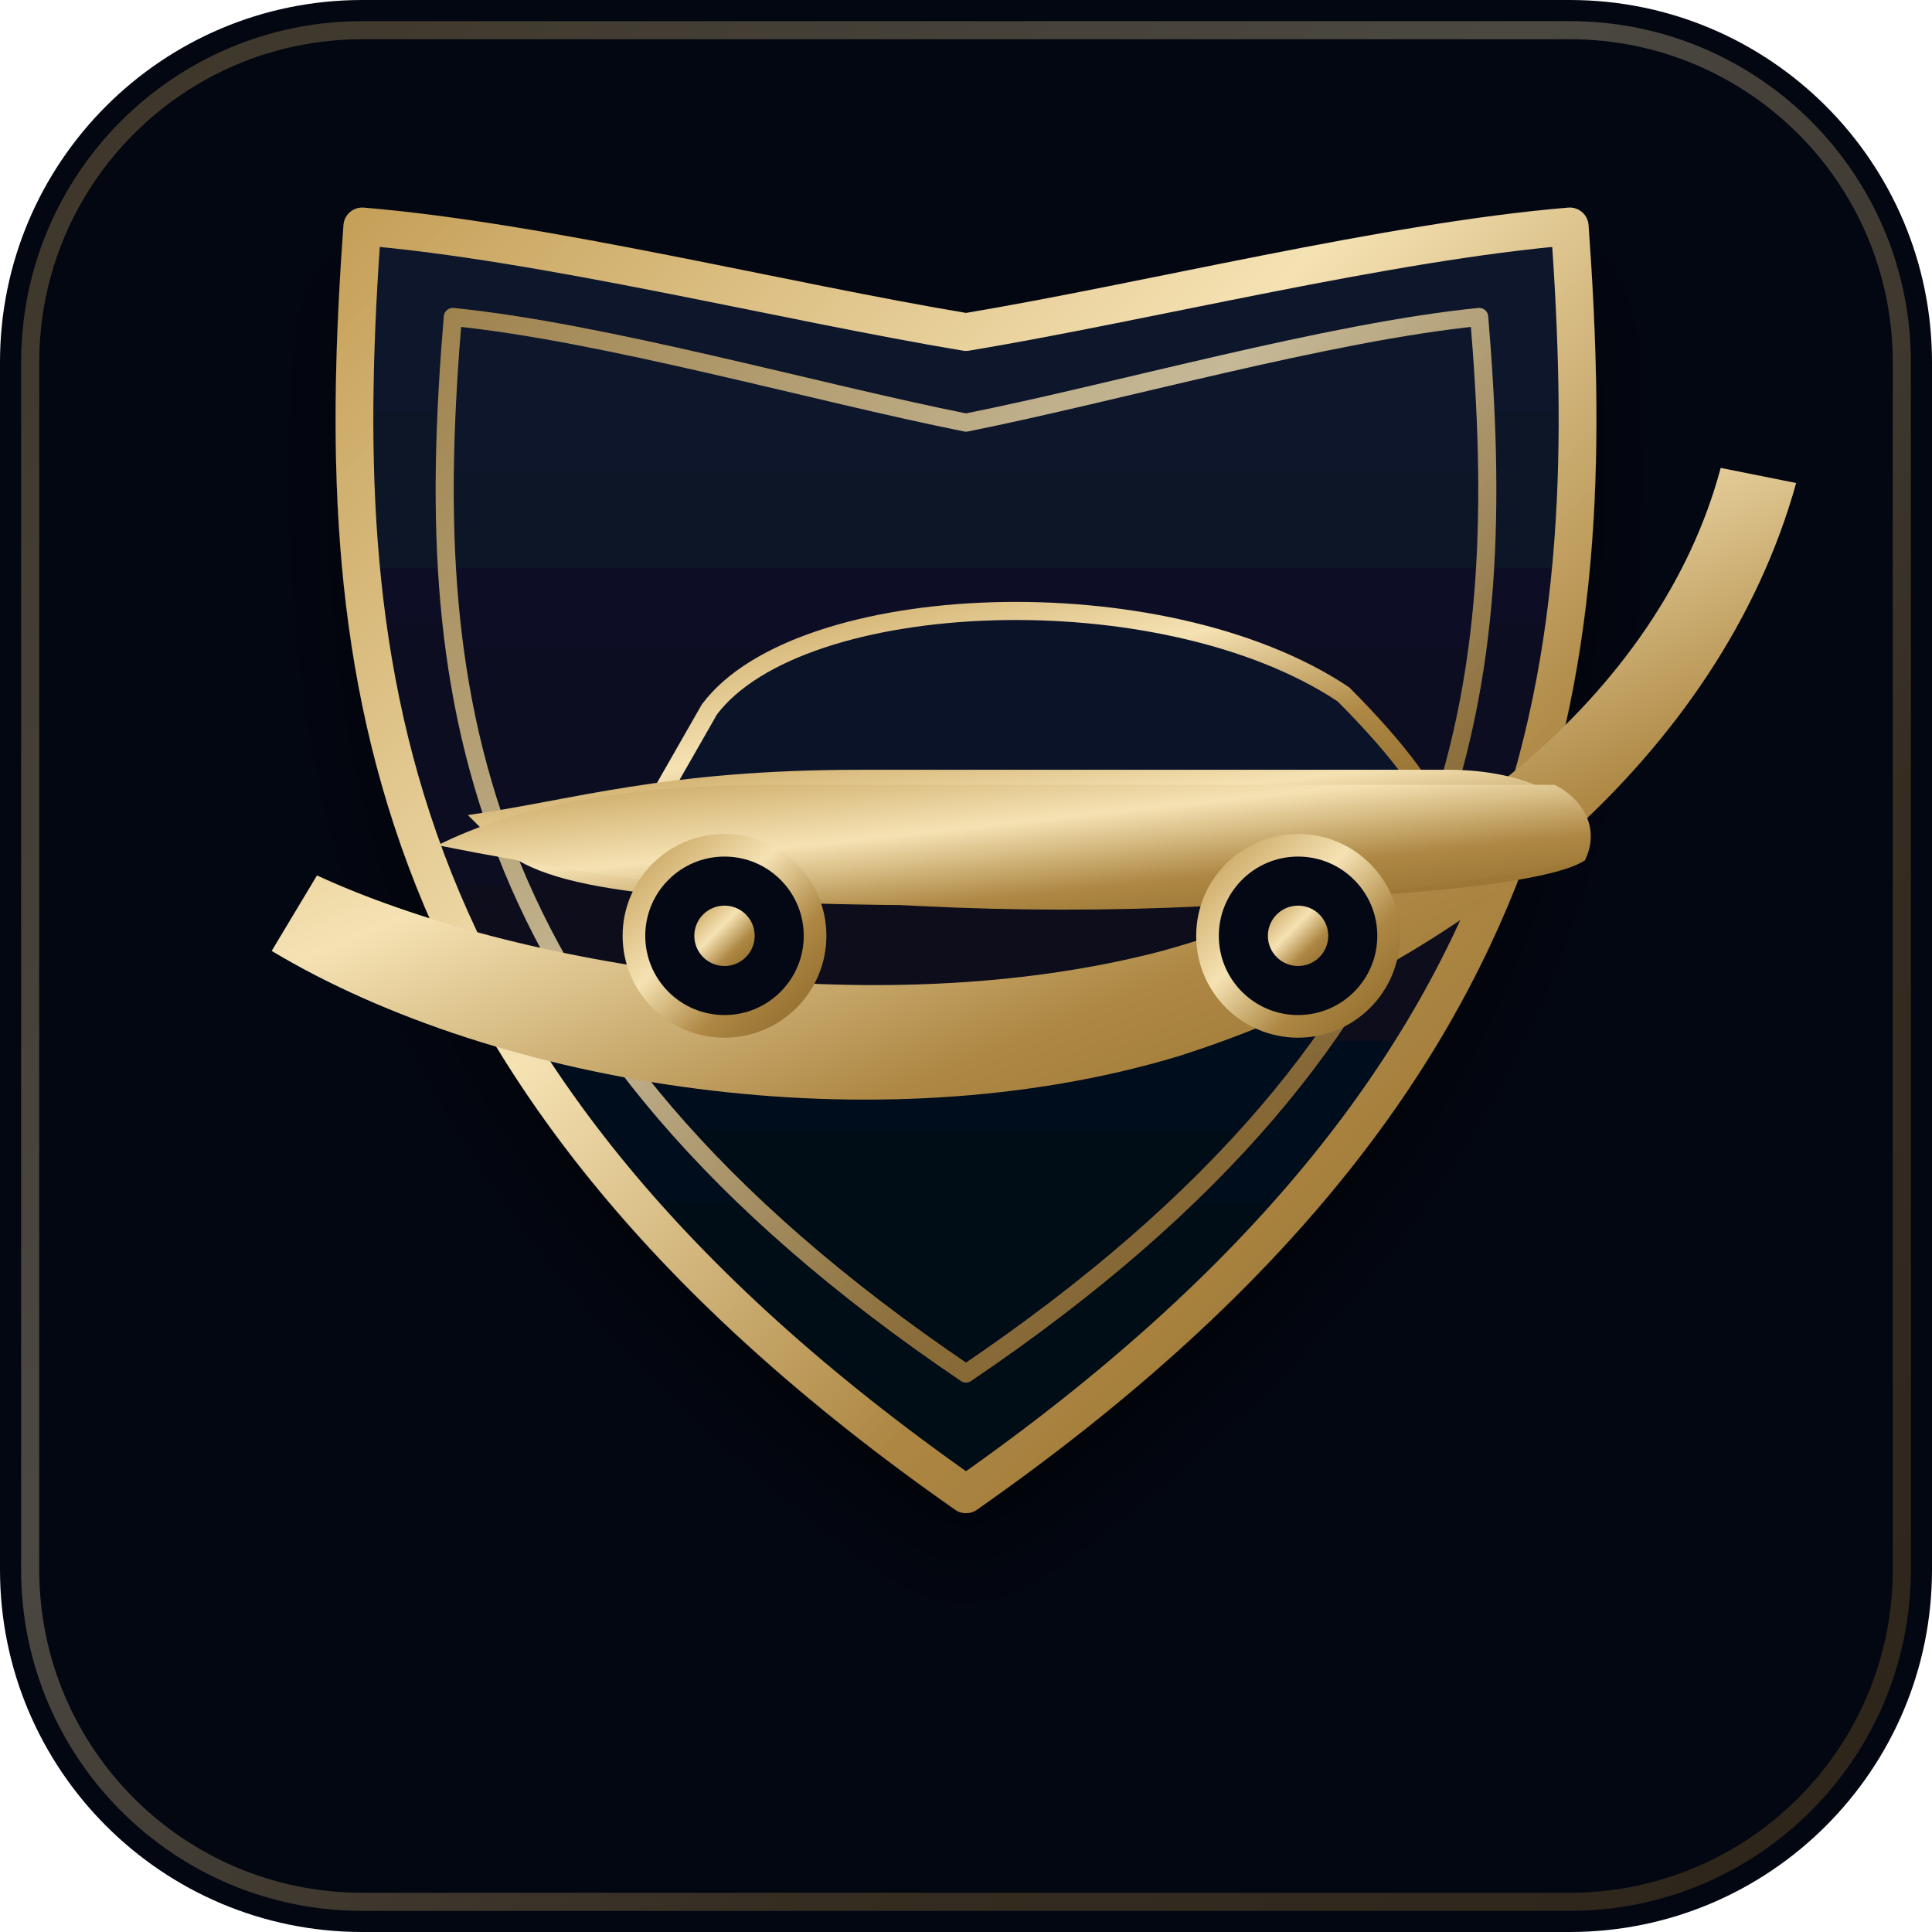
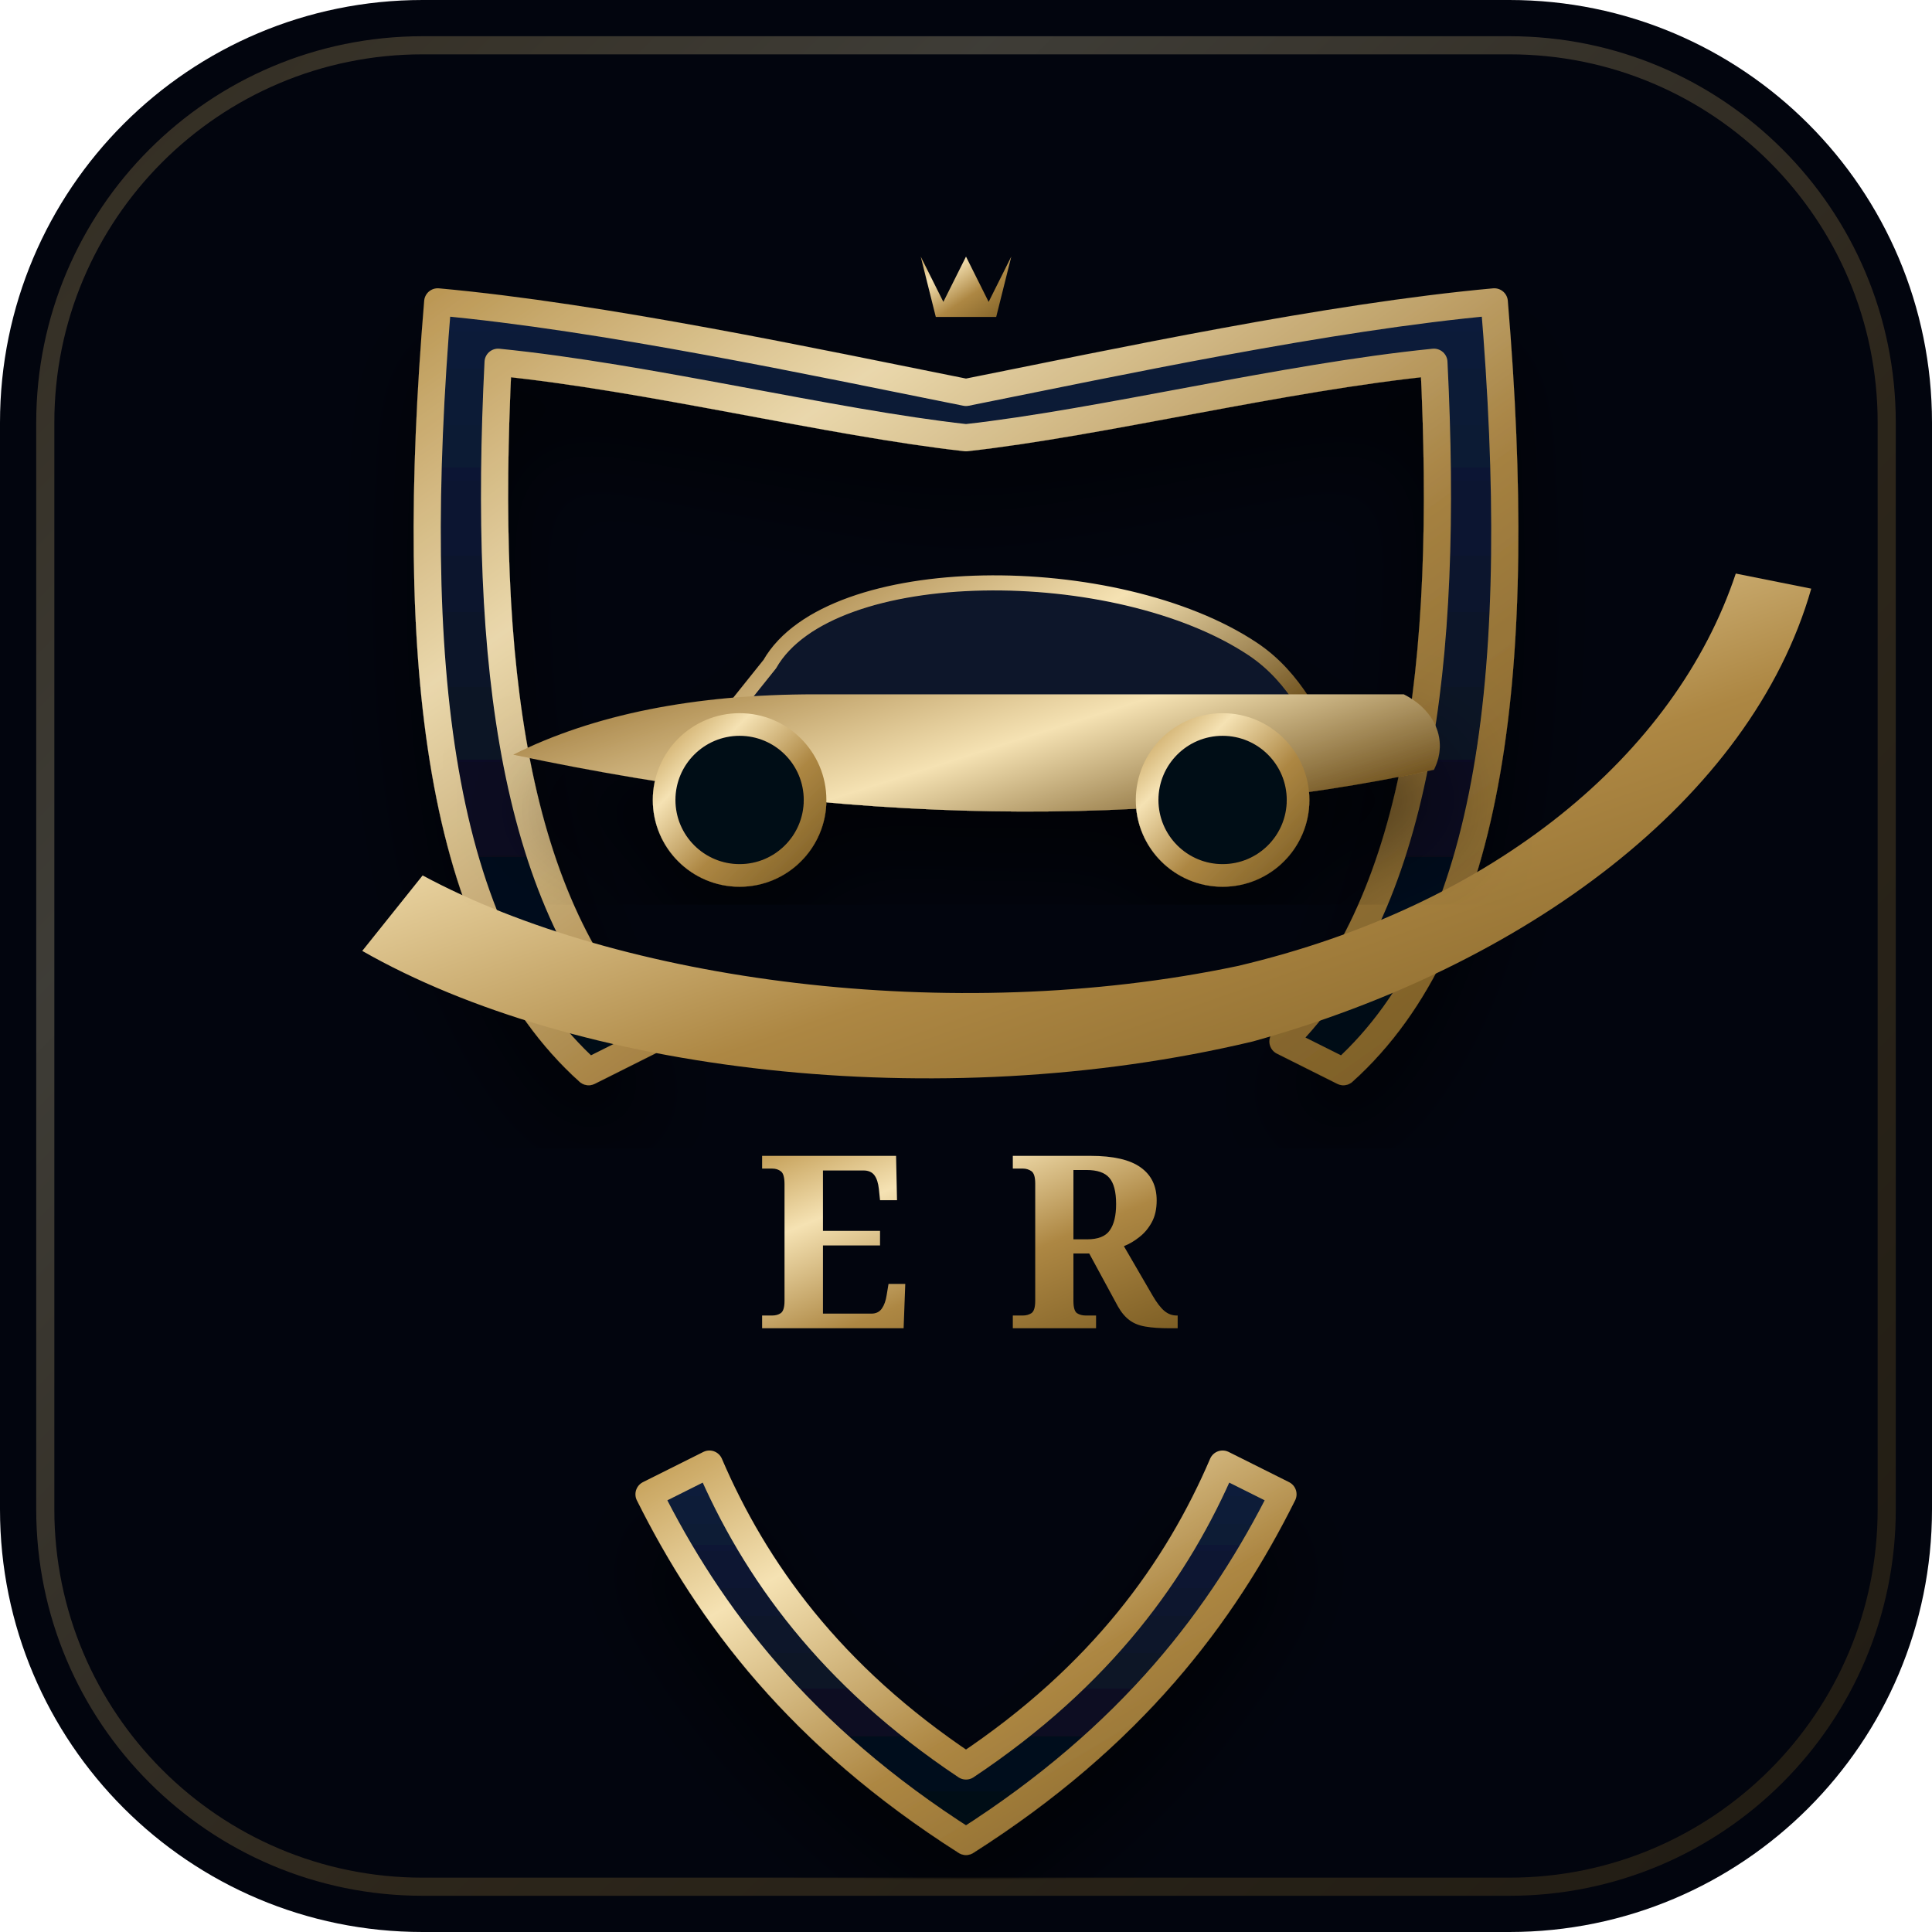
<svg xmlns="http://www.w3.org/2000/svg" viewBox="0 0 128 128" fill="none">
  <defs>
    <linearGradient id="favGold" x1="0%" y1="0%" x2="100%" y2="100%">
      <stop offset="0%" stop-color="#C5A059" />
-       <stop offset="40%" stop-color="#F5E2B3" />
-       <stop offset="70%" stop-color="#AD8743" />
-       <stop offset="100%" stop-color="#8F6A2B" />
+       <stop offset="25%" stop-color="#F5E2B3" />
+       <stop offset="60%" stop-color="#AD8743" />
+       <stop offset="100%" stop-color="#7E5F25" />
    </linearGradient>
    <linearGradient id="favNavy" x1="0%" y1="0%" x2="0%" y2="100%">
-       <stop offset="0%" stop-color="#0B152C" />
-       <stop offset="100%" stop-color="#040814" />
+       <stop offset="0%" stop-color="#0D1E3D" />
+       <stop offset="100%" stop-color="#040914" />
+     </linearGradient>
+     <linearGradient id="carGold" x1="0%" y1="30%" x2="100%" y2="70%">
+       <stop offset="0%" stop-color="#A88548" />
+       <stop offset="50%" stop-color="#F5E2B3" />
+       <stop offset="100%" stop-color="#6C4E1A" />
    </linearGradient>
    <filter id="shadow" x="-10%" y="-10%" width="120%" height="120%">
-       <feDropShadow dx="0" dy="4" stdDeviation="3" flood-color="#000000" flood-opacity="0.5" />
+       <feDropShadow dx="0" dy="4" stdDeviation="3" flood-color="#000000" flood-opacity="0.6" />
    </filter>
  </defs>
-   <rect width="128" height="128" rx="24" fill="#030712" />
-   <rect width="124" height="124" x="2" y="2" rx="22" stroke="url(#favGold)" stroke-width="1.2" opacity="0.3" />
+   <rect width="128" height="128" rx="28" fill="#02050E" />
+   <rect width="122" height="122" x="3" y="3" rx="25" stroke="url(#favGold)" stroke-width="1.2" opacity="0.25" />
+   <g filter="url(#shadow)" opacity="0.95">
+     <path d="M 64,26 C 74,24 88,21 99,20 C 101,44 99,62 89,71 L 85,69 C 94,60 96,44 95,24 C 85,25 73,28 64,29 C 55,28 43,25 33,24 C 32,44 34,60 43,69 L 39,71 C 29,62 27,44 29,20 C 40,21 54,24 64,26 Z" fill="url(#favNavy)" stroke="url(#favGold)" stroke-width="1.8" stroke-linejoin="round" />
+   </g>
+   <path d="M 24,63 C 38,71 62,74 83,69 C 101,64 116,53 120,39 L 115,38 C 111,50 99,60 82,64 C 63,68 41,65 28,58 Z" fill="url(#favGold)" />
  <g filter="url(#shadow)">
-     <path d="M 64,22 C 76,20 92,16 104,15 C 106,43 104,71 64,99 C 24,71 22,43 24,15 C 36,16 52,20 64,22 Z" fill="url(#favNavy)" stroke="url(#favGold)" stroke-width="2.5" stroke-linejoin="round" />
-     <path d="M 64,28 C 74,26 88,22 98,21 C 100,45 98,68 64,91 C 30,68 28,45 30,21 C 40,22 54,26 64,28 Z" fill="url(#favNavy)" stroke="url(#favGold)" stroke-width="1.2" stroke-linejoin="round" opacity="0.8" />
+     <path d="M 51,44 C 55,37 74,37 83,43 C 86,45 87,48 88,49 L 47,49 Z" fill="#0B1329" stroke="url(#carGold)" stroke-width="1.0" />
+     <path d="M 34,50 Q 42,46 54,46 L 93,46 C 95,47 96,49 95,51 Q 67,57 34,50 Z" fill="url(#carGold)" />
+     <circle cx="49" cy="53" r="5" fill="#040813" stroke="url(#favGold)" stroke-width="1.5" />
+     <circle cx="81" cy="53" r="5" fill="#040813" stroke="url(#favGold)" stroke-width="1.5" />
  </g>
-   <path d="M 18,63 C 33,72 58,76 78,70 C 97,64 114,50 119,32 L 114,31 C 110,46 95,58 77,63 C 58,68 34,64 21,58 Z" fill="url(#favGold)" />
-   <g>
-     <path d="M 47,47 C 53,39 77,38 89,46 C 93,50 95,53 95,54 L 43,54 Z" fill="#0B1329" stroke="url(#favGold)" stroke-width="1.2" />
-     <path d="M 31,54 C 38,53 44,51 57,51 L 96,51 C 101,51 106,53 105,57 C 102,59 86,60 66,60 C 44,60 36,59 33,56 Z" fill="url(#favGold)" />
-     <path d="M 29,56 Q 37,52 51,52 L 103,52 C 105,53 106,55 105,57 Q 69,64 29,56 Z" fill="url(#favGold)" />
-     <circle cx="48" cy="62" r="6" fill="#040814" stroke="url(#favGold)" stroke-width="1.5" />
-     <circle cx="48" cy="62" r="2" fill="url(#favGold)" />
-     <circle cx="86" cy="62" r="6" fill="#040814" stroke="url(#favGold)" stroke-width="1.5" />
-     <circle cx="86" cy="62" r="2" fill="url(#favGold)" />
+   <path d="M 61,17 L 62.5,20 L 64,17 L 65.5,20 L 67,17 L 66,21 L 62,21 Z" fill="url(#favGold)" />
+   <g filter="url(#shadow)">
+     <path d="M 43,99 C 47,107 53,115 64,122 C 75,115 81,107 85,99 L 81,97 C 78,104 73,111 64,117 C 55,111 50,104 47,97 Z" fill="url(#favNavy)" stroke="url(#favGold)" stroke-width="1.8" stroke-linejoin="round" />
  </g>
+   <text x="64" y="88" font-family="'Cinzel', 'Playfair Display', 'Georgia', serif" font-weight="950" font-size="16" letter-spacing="1" fill="url(#favGold)" text-anchor="middle">E R</text>
</svg>
